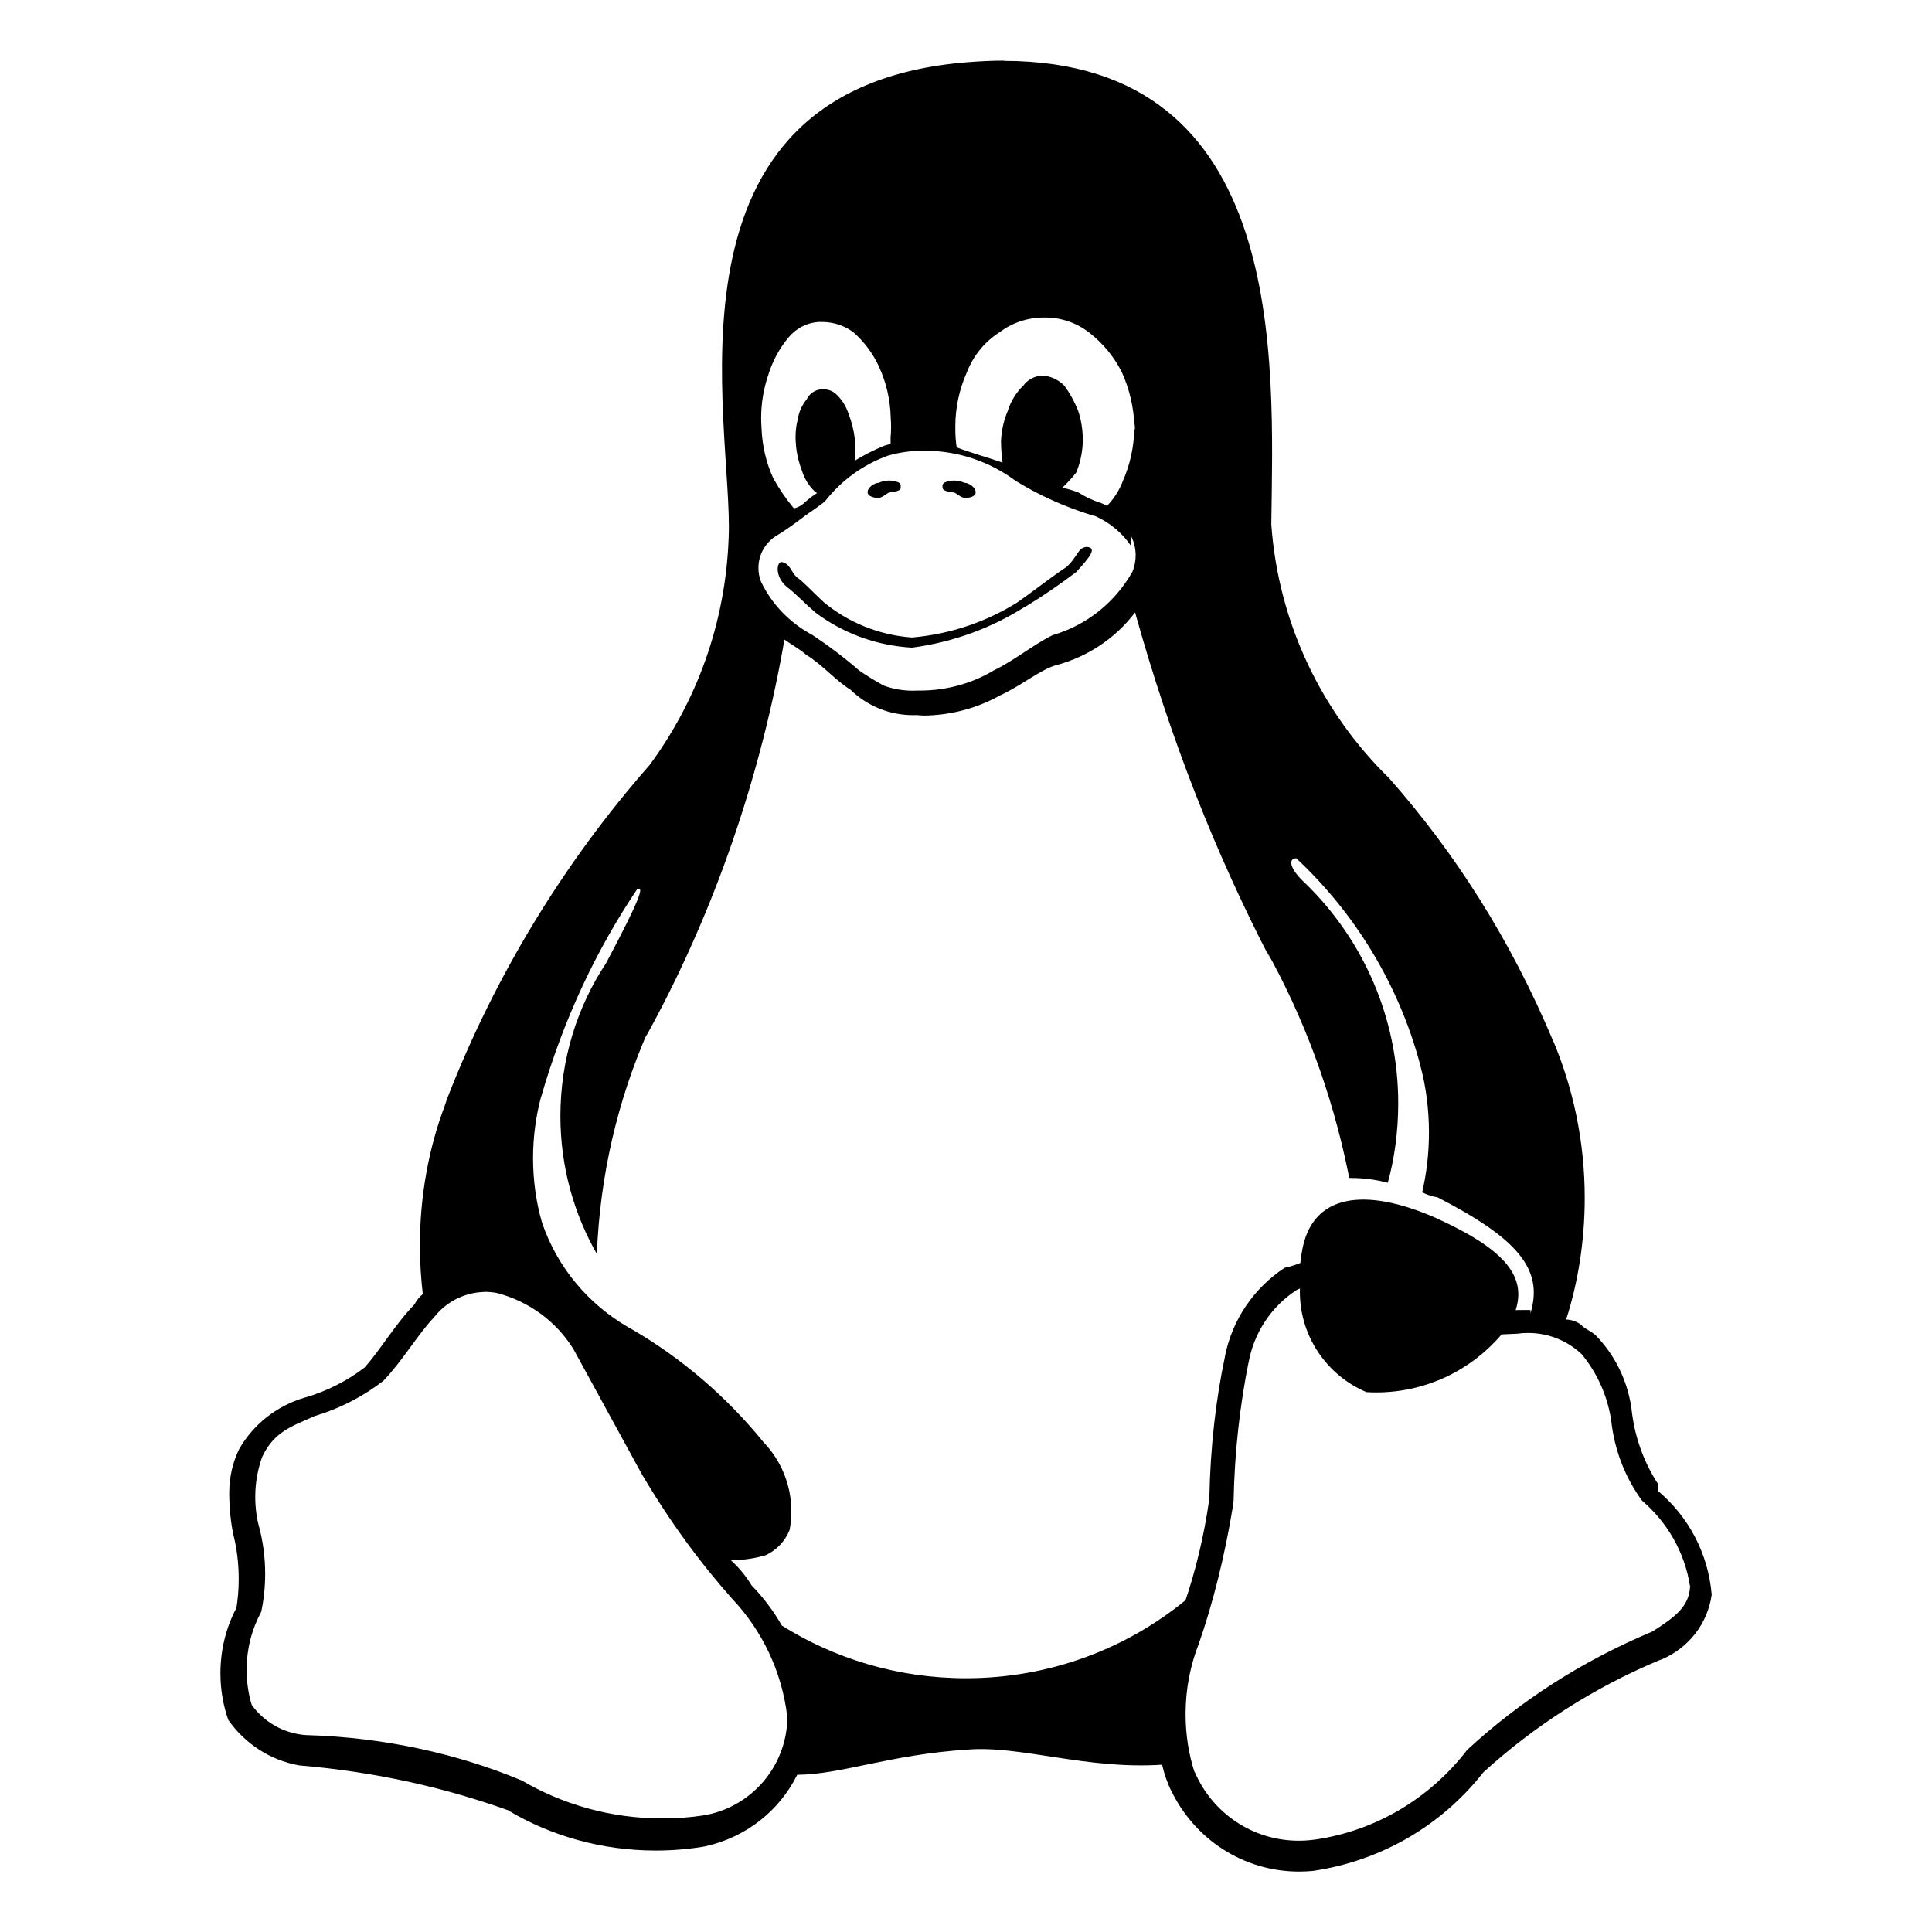
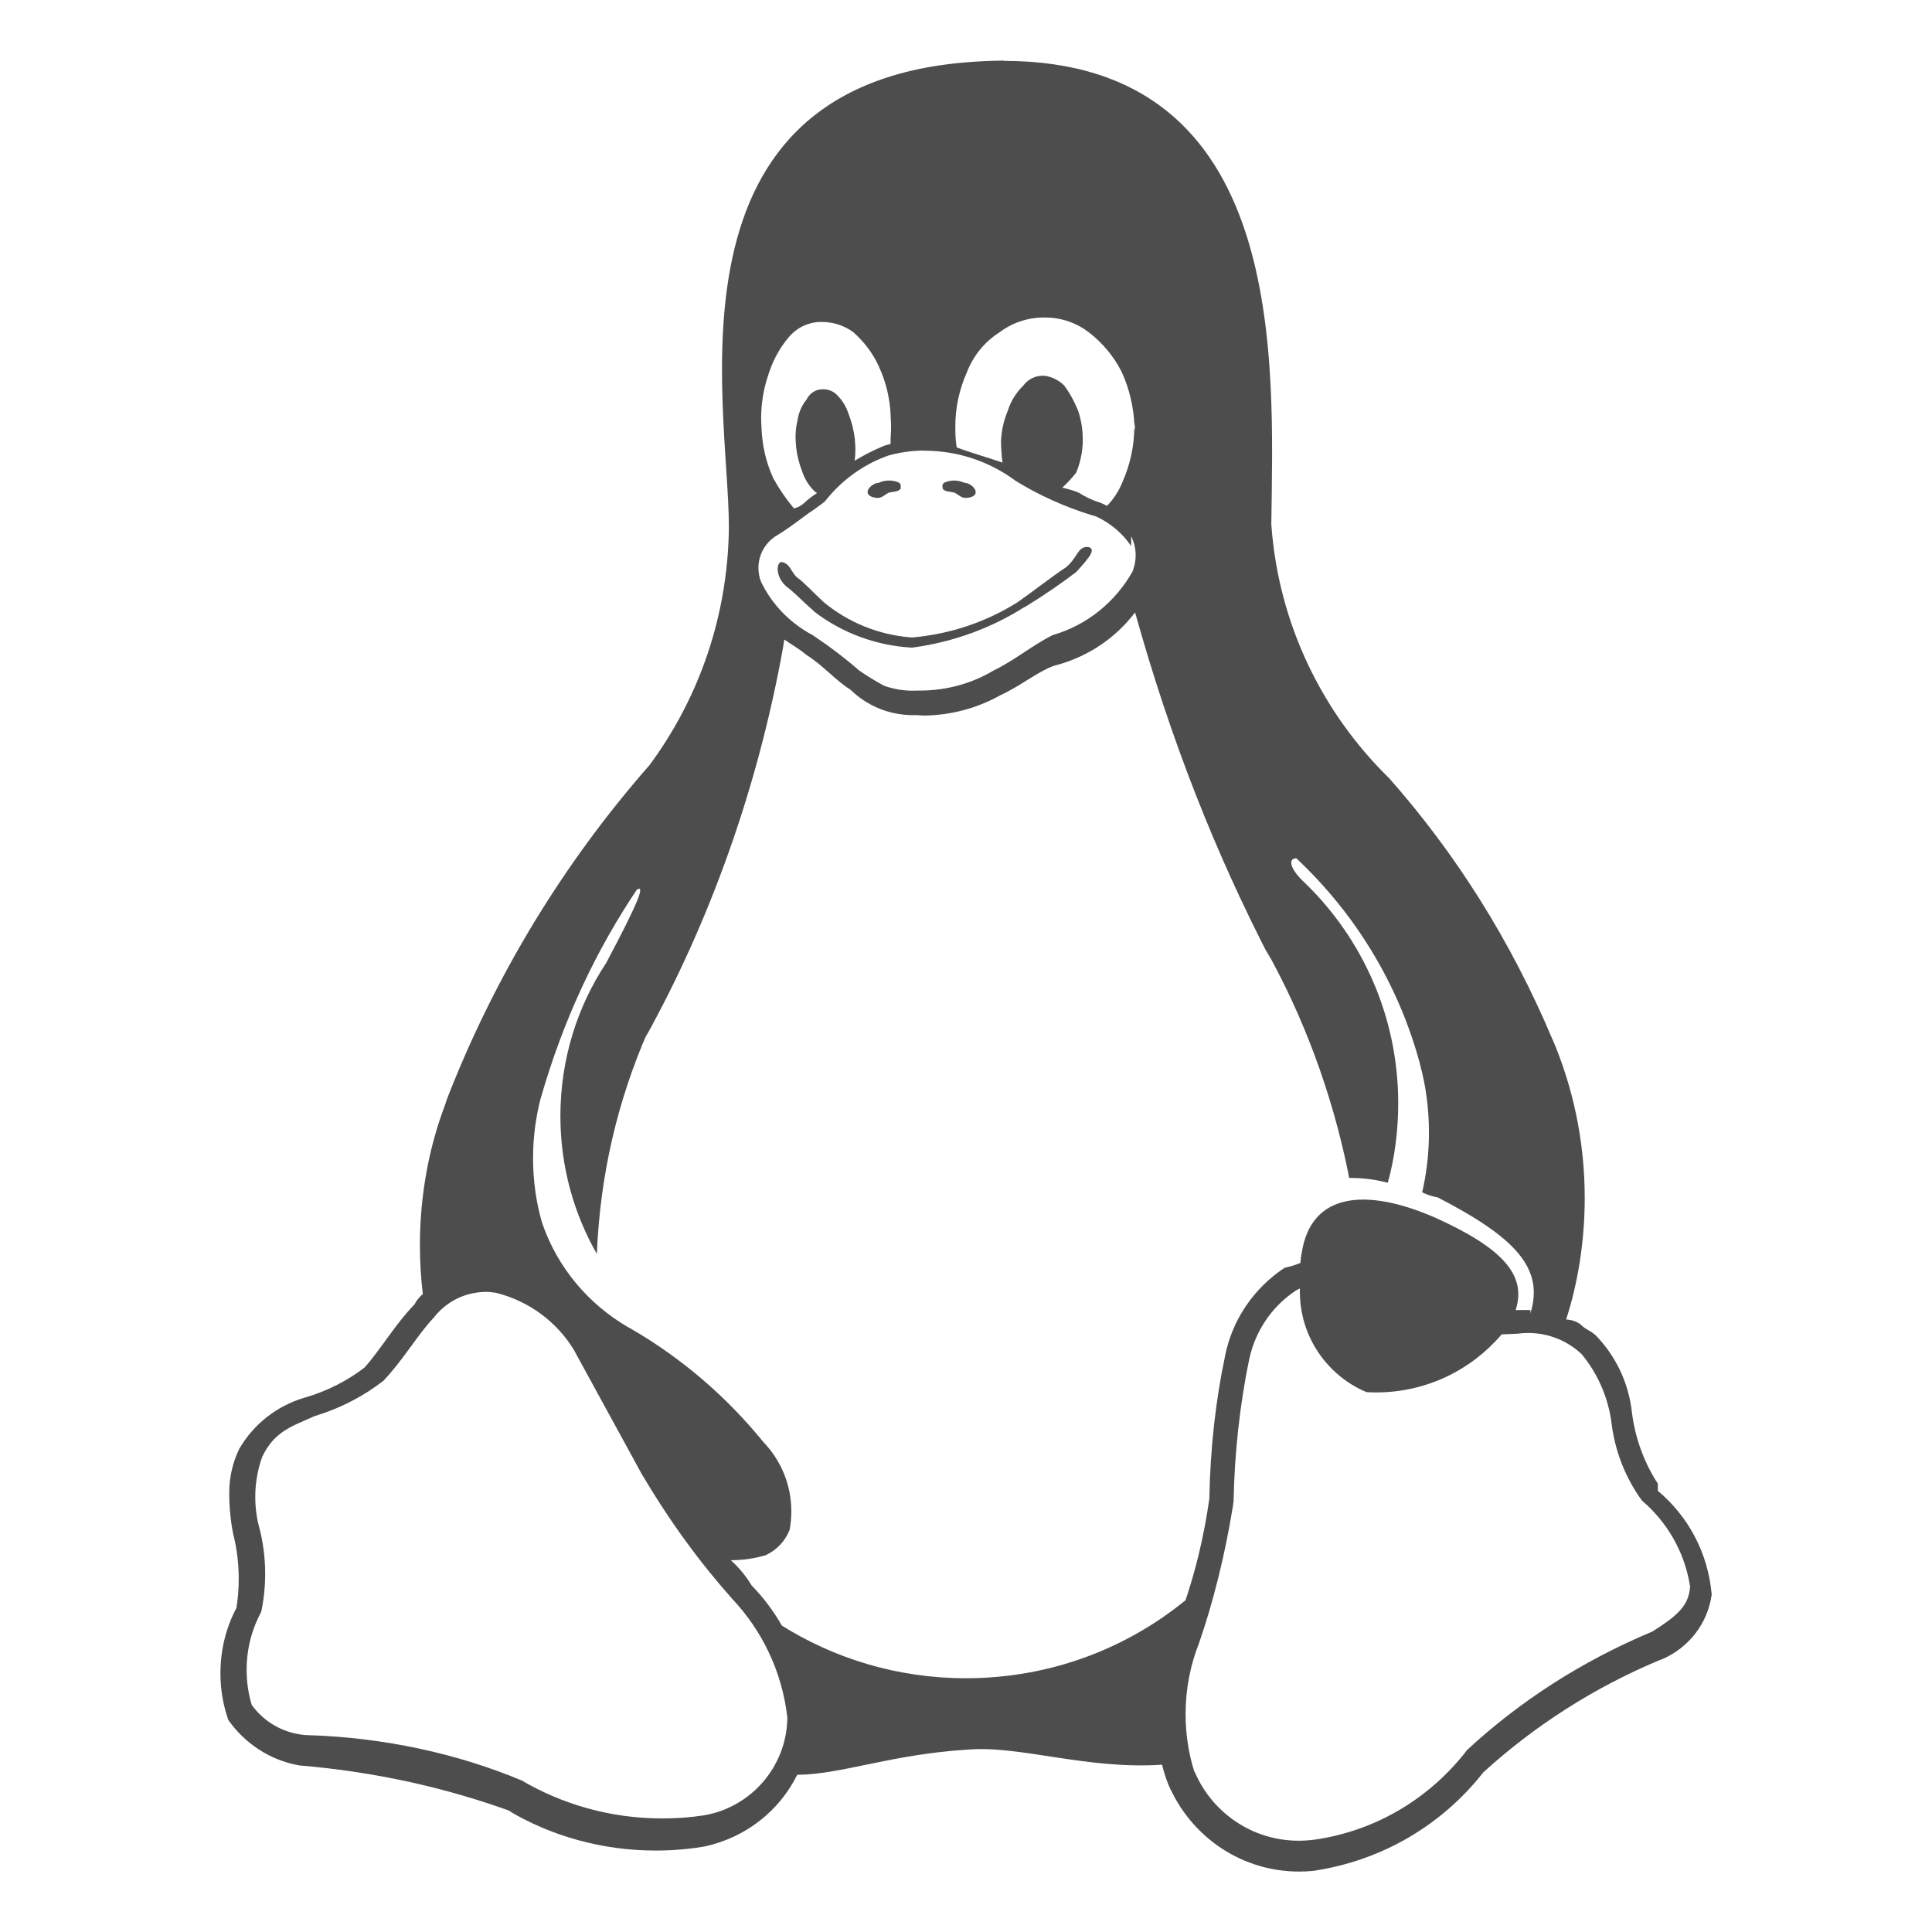
- <svg xmlns="http://www.w3.org/2000/svg" fill="#000000" width="800px" height="800px" viewBox="0 0 32 32" version="1.1">
+ <svg xmlns="http://www.w3.org/2000/svg" fill="#4D4D4D" width="800px" height="800px" viewBox="0 0 32 32" version="1.1">
  <path d="M14.923 8.080c-0.025 0.072-0.141 0.061-0.207 0.082-0.059 0.031-0.107 0.085-0.175 0.085-0.062 0-0.162-0.025-0.17-0.085-0.012-0.082 0.11-0.166 0.187-0.166 0.050-0.024 0.108-0.037 0.169-0.037 0.056 0 0.109 0.011 0.157 0.032l-0.003-0.001c0.022 0.009 0.038 0.030 0.038 0.055 0 0.003-0 0.005-0.001 0.008l0-0v0.025h0.004zM15.611 8.080v-0.027c-0.008-0.025 0.016-0.052 0.036-0.062 0.046-0.020 0.1-0.032 0.157-0.032 0.061 0 0.119 0.014 0.17 0.038l-0.002-0.001c0.079 0 0.2 0.084 0.187 0.169-0.007 0.061-0.106 0.082-0.169 0.082-0.069 0-0.115-0.054-0.176-0.085-0.065-0.023-0.182-0.010-0.204-0.081zM16.963 10.058c-0.532 0.337-1.161 0.574-1.835 0.666l-0.024 0.003c-0.606-0.035-1.157-0.248-1.607-0.588l0.007 0.005c-0.192-0.167-0.35-0.335-0.466-0.419-0.205-0.167-0.18-0.416-0.092-0.416 0.136 0.020 0.161 0.167 0.249 0.25 0.12 0.082 0.269 0.25 0.45 0.416 0.397 0.328 0.899 0.541 1.45 0.583l0.009 0.001c0.654-0.057 1.249-0.267 1.763-0.592l-0.016 0.010c0.244-0.169 0.556-0.417 0.81-0.584 0.195-0.17 0.186-0.334 0.349-0.334 0.16 0.020 0.043 0.167-0.184 0.415-0.246 0.188-0.527 0.381-0.818 0.56l-0.044 0.025zM8.017 21.397h0.012c0.069 0 0.137 0.007 0.203 0.019l-0.007-0.001c0.544 0.14 0.992 0.478 1.273 0.931l0.005 0.009 1.137 2.079 0.004 0.004c0.457 0.773 0.948 1.442 1.497 2.059l-0.011-0.013c0.49 0.52 0.82 1.196 0.909 1.946l0.002 0.016v0.008c-0.012 0.817-0.613 1.491-1.396 1.616l-0.009 0.001c-0.2 0.031-0.432 0.048-0.667 0.048-0.857 0-1.659-0.233-2.347-0.64l0.021 0.012c-1.053-0.441-2.275-0.714-3.555-0.752l-0.015-0c-0.372-0.025-0.696-0.215-0.901-0.496l-0.002-0.003c-0.054-0.174-0.085-0.374-0.085-0.582 0-0.35 0.088-0.679 0.244-0.966l-0.005 0.011v-0.005l0.003-0.004c0.041-0.188 0.065-0.405 0.065-0.627 0-0.274-0.036-0.539-0.104-0.791l0.005 0.021c-0.041-0.15-0.065-0.323-0.065-0.502 0-0.242 0.043-0.473 0.123-0.687l-0.004 0.014c0.2-0.417 0.495-0.5 0.862-0.666 0.438-0.133 0.819-0.334 1.151-0.593l-0.008 0.006h0.002v-0.003c0.32-0.335 0.556-0.751 0.835-1.047 0.195-0.249 0.492-0.41 0.827-0.42l0.002-0zM21.531 21.336c-0.001 0.017-0.001 0.038-0.001 0.059 0 0.743 0.449 1.381 1.091 1.658l0.012 0.005c0.048 0.003 0.104 0.005 0.16 0.005 0.831 0 1.575-0.371 2.075-0.957l0.003-0.004 0.264-0.012c0.053-0.008 0.114-0.012 0.176-0.012 0.341 0 0.652 0.132 0.883 0.348l-0.001-0.001 0.004 0.004c0.249 0.301 0.422 0.673 0.487 1.082l0.002 0.013c0.055 0.505 0.238 0.96 0.517 1.34l-0.005-0.008c0.416 0.356 0.705 0.85 0.793 1.411l0.002 0.013 0.004-0.009v0.022l-0.004-0.015c-0.019 0.327-0.231 0.495-0.622 0.744-1.184 0.497-2.201 1.158-3.077 1.968l0.007-0.006c-0.608 0.792-1.501 1.339-2.523 1.486l-0.021 0.002c-0.074 0.010-0.16 0.016-0.247 0.016-0.768 0-1.428-0.464-1.716-1.126l-0.005-0.012-0.006-0.004c-0.093-0.286-0.146-0.615-0.146-0.956 0-0.416 0.079-0.813 0.224-1.178l-0.008 0.022c0.234-0.668 0.435-1.466 0.568-2.288l0.011-0.083c0.016-0.812 0.104-1.593 0.258-2.35l-0.014 0.083c0.085-0.518 0.381-0.954 0.794-1.225l0.007-0.004 0.056-0.027zM18.8 10.142c0.6 2.147 1.339 4.002 2.247 5.757l-0.079-0.167c0.613 1.090 1.090 2.355 1.363 3.695l0.014 0.084c0.009-0 0.020-0 0.031-0 0.217 0 0.427 0.029 0.627 0.084l-0.017-0.004c0.11-0.395 0.173-0.848 0.173-1.316 0-1.426-0.587-2.716-1.533-3.639l-0.001-0.001c-0.275-0.25-0.29-0.419-0.154-0.419 0.971 0.91 1.689 2.078 2.045 3.394l0.012 0.051c0.089 0.329 0.14 0.707 0.14 1.097 0 0.351-0.041 0.693-0.119 1.020l0.006-0.030c0.074 0.038 0.16 0.067 0.251 0.083l0.006 0.001c1.29 0.667 1.766 1.172 1.537 1.921v-0.054c-0.075-0.004-0.15 0-0.225 0h-0.020c0.189-0.584-0.227-1.031-1.331-1.53-1.143-0.5-2.057-0.42-2.212 0.581-0.011 0.049-0.019 0.106-0.022 0.165l-0 0.003c-0.073 0.030-0.16 0.058-0.25 0.078l-0.011 0.002c-0.508 0.336-0.87 0.859-0.989 1.469l-0.002 0.014c-0.148 0.695-0.241 1.5-0.256 2.323l-0 0.012v0.004c-0.091 0.637-0.23 1.207-0.418 1.753l0.020-0.066c-0.983 0.804-2.251 1.29-3.634 1.29-1.13 0-2.184-0.325-3.073-0.887l0.024 0.014c-0.146-0.253-0.313-0.472-0.503-0.667l0.001 0.001c-0.097-0.16-0.211-0.297-0.342-0.415l-0.002-0.001c0.207-0 0.407-0.031 0.596-0.088l-0.015 0.004c0.18-0.085 0.318-0.232 0.391-0.412l0.002-0.005c0.018-0.093 0.029-0.199 0.029-0.308 0-0.445-0.175-0.848-0.461-1.146l0.001 0.001c-0.619-0.761-1.359-1.395-2.196-1.88l-0.038-0.020c-0.671-0.388-1.179-0.995-1.43-1.722l-0.007-0.022c-0.093-0.318-0.147-0.684-0.147-1.062 0-0.353 0.047-0.695 0.134-1.021l-0.006 0.027c0.377-1.314 0.921-2.461 1.62-3.496l-0.028 0.043c0.134-0.081 0.046 0.169-0.51 1.217-0.474 0.713-0.757 1.59-0.757 2.533 0 0.84 0.224 1.627 0.616 2.306l-0.012-0.022c0.052-1.309 0.345-2.537 0.834-3.659l-0.025 0.065c1.055-1.902 1.854-4.111 2.275-6.452l0.020-0.131c0.060 0.045 0.271 0.169 0.361 0.252 0.272 0.166 0.475 0.416 0.737 0.581 0.267 0.26 0.633 0.42 1.035 0.42 0.021 0 0.042-0 0.063-0.001l-0.003 0c0.049 0.004 0.094 0.008 0.137 0.008 0.459-0.009 0.887-0.132 1.259-0.342l-0.013 0.007c0.362-0.167 0.65-0.417 0.925-0.5h0.006c0.535-0.145 0.983-0.454 1.3-0.869l0.004-0.006zM15.301 7.465c0.003 0 0.006-0 0.009-0 0.569 0 1.094 0.187 1.517 0.503l-0.007-0.005c0.378 0.234 0.814 0.433 1.275 0.574l0.040 0.010h0.004c0.246 0.11 0.449 0.281 0.594 0.494l0.003 0.005v-0.164c0.046 0.092 0.074 0.201 0.074 0.316 0 0.098-0.020 0.191-0.055 0.276l0.002-0.005c-0.288 0.507-0.755 0.884-1.313 1.048l-0.016 0.004v0.002c-0.335 0.169-0.626 0.416-0.968 0.581-0.35 0.21-0.771 0.334-1.222 0.334-0.015 0-0.030-0-0.045-0l0.002 0c-0.022 0.001-0.048 0.002-0.074 0.002-0.174 0-0.342-0.031-0.496-0.089l0.010 0.003c-0.159-0.087-0.29-0.169-0.417-0.257l0.014 0.010c-0.227-0.199-0.477-0.39-0.739-0.565l-0.026-0.016v-0.006h-0.006c-0.375-0.199-0.67-0.504-0.852-0.876l-0.005-0.012c-0.027-0.067-0.042-0.145-0.042-0.226 0-0.218 0.112-0.41 0.281-0.522l0.002-0.001c0.28-0.169 0.475-0.339 0.604-0.42 0.13-0.092 0.179-0.127 0.22-0.164h0.002v-0.004c0.268-0.339 0.623-0.599 1.032-0.746l0.016-0.005c0.174-0.050 0.374-0.079 0.581-0.081h0.001zM13.589 5.333h0.045c0.188 0.004 0.361 0.067 0.501 0.17l-0.002-0.002c0.179 0.159 0.325 0.352 0.425 0.57l0.004 0.011c0.113 0.245 0.183 0.53 0.191 0.83l0 0.003v0.005c0.004 0.046 0.006 0.099 0.006 0.152 0 0.063-0.003 0.126-0.009 0.188l0.001-0.008v0.1c-0.037 0.009-0.070 0.022-0.104 0.030-0.191 0.079-0.352 0.163-0.505 0.258l0.014-0.008c0.008-0.055 0.012-0.118 0.012-0.182 0-0.053-0.003-0.106-0.009-0.158l0.001 0.006v-0.019c-0.018-0.154-0.054-0.295-0.107-0.428l0.004 0.011c-0.041-0.132-0.113-0.244-0.207-0.333l-0-0c-0.055-0.050-0.128-0.081-0.209-0.081-0.007 0-0.014 0-0.021 0.001l0.001-0h-0.026c-0.103 0.011-0.189 0.075-0.232 0.163l-0.001 0.002c-0.077 0.093-0.13 0.208-0.15 0.334l-0 0.004c-0.023 0.086-0.035 0.185-0.035 0.287 0 0.044 0.002 0.088 0.007 0.131l-0-0.005v0.019c0.016 0.154 0.052 0.296 0.104 0.428l-0.004-0.011c0.042 0.132 0.113 0.245 0.207 0.335l0 0c0.012 0.012 0.026 0.022 0.042 0.030l0.001 0c-0.083 0.053-0.155 0.109-0.221 0.171l0.001-0.001c-0.045 0.040-0.1 0.070-0.161 0.084l-0.003 0.001c-0.123-0.147-0.237-0.312-0.335-0.486l-0.008-0.016c-0.113-0.245-0.183-0.529-0.194-0.83l-0-0.004c-0.004-0.048-0.006-0.104-0.006-0.161 0-0.241 0.039-0.473 0.11-0.69l-0.004 0.016c0.074-0.258 0.195-0.481 0.356-0.671l-0.002 0.003c0.127-0.15 0.313-0.245 0.522-0.25h0.001zM17.291 5.259h0.016c0.001 0 0.002 0 0.004 0 0.275 0 0.527 0.093 0.729 0.249l-0.003-0.002c0.229 0.177 0.413 0.4 0.542 0.655l0.005 0.011c0.121 0.266 0.196 0.575 0.207 0.901l0 0.004c0-0.025 0.007-0.050 0.007-0.075v0.131l-0.005-0.026-0.005-0.030c-0.003 0.32-0.071 0.622-0.193 0.897l0.006-0.014c-0.062 0.163-0.152 0.303-0.266 0.419l0-0c-0.030-0.018-0.067-0.035-0.104-0.050l-0.006-0.002c-0.135-0.042-0.253-0.099-0.36-0.169l0.005 0.003c-0.077-0.032-0.169-0.060-0.264-0.081l-0.011-0.002c0.081-0.076 0.156-0.157 0.225-0.243l0.004-0.005c0.063-0.148 0.102-0.319 0.11-0.499l0-0.003v-0.025c0-0.008 0-0.016 0-0.025 0-0.17-0.028-0.333-0.080-0.485l0.003 0.011c-0.063-0.159-0.14-0.296-0.232-0.421l0.004 0.005c-0.087-0.088-0.202-0.148-0.331-0.165l-0.003-0h-0.020c-0.001 0-0.003-0-0.004-0-0.132 0-0.25 0.065-0.322 0.164l-0.001 0.001c-0.116 0.113-0.204 0.253-0.254 0.41l-0.002 0.007c-0.063 0.147-0.104 0.318-0.112 0.496l-0 0.003v0.024c0.002 0.12 0.011 0.236 0.027 0.349l-0.002-0.015c-0.241-0.084-0.547-0.169-0.759-0.252-0.012-0.073-0.020-0.159-0.022-0.247l-0-0.003v-0.025c-0.001-0.020-0.001-0.043-0.001-0.066 0-0.324 0.069-0.631 0.194-0.908l-0.006 0.014c0.106-0.279 0.293-0.508 0.532-0.663l0.005-0.003c0.204-0.156 0.462-0.25 0.742-0.25h0zM16.63 1.004c-0.194 0-0.394 0.010-0.6 0.026-5.281 0.416-3.88 6.007-3.961 7.87-0.050 1.426-0.534 2.729-1.325 3.792l0.013-0.018c-1.407 1.602-2.555 3.474-3.351 5.523l-0.043 0.127c-0.258 0.685-0.408 1.476-0.408 2.302 0 0.285 0.018 0.566 0.052 0.841l-0.003-0.033c-0.056 0.046-0.103 0.102-0.136 0.166l-0.001 0.003c-0.325 0.335-0.562 0.75-0.829 1.048-0.283 0.217-0.615 0.388-0.975 0.494l-0.021 0.005c-0.464 0.139-0.842 0.442-1.075 0.841l-0.005 0.009c-0.104 0.212-0.165 0.461-0.165 0.725 0 0.010 0 0.019 0 0.029l-0-0.001c0.002 0.238 0.026 0.469 0.073 0.693l-0.004-0.023c0.056 0.219 0.088 0.471 0.088 0.73 0 0.17-0.014 0.337-0.041 0.5l0.002-0.018c-0.167 0.313-0.264 0.685-0.264 1.080 0 0.278 0.048 0.544 0.137 0.791l-0.005-0.016c0.273 0.388 0.686 0.662 1.164 0.749l0.011 0.002c1.274 0.107 2.451 0.373 3.561 0.78l-0.094-0.030c0.698 0.415 1.539 0.66 2.436 0.66 0.294 0 0.582-0.026 0.862-0.077l-0.029 0.004c0.667-0.151 1.211-0.586 1.504-1.169l0.006-0.013c0.734-0.004 1.537-0.336 2.824-0.417 0.873-0.072 1.967 0.334 3.22 0.25 0.037 0.159 0.086 0.298 0.148 0.429l-0.006-0.013 0.004 0.004c0.384 0.804 1.19 1.35 2.124 1.35 0.081 0 0.161-0.004 0.24-0.012l-0.010 0.001c1.151-0.17 2.139-0.768 2.813-1.623l0.007-0.009c0.843-0.768 1.827-1.401 2.905-1.853l0.067-0.025c0.432-0.191 0.742-0.585 0.81-1.059l0.001-0.007c-0.059-0.694-0.392-1.299-0.888-1.716l-0.004-0.003v-0.121l-0.004-0.004c-0.214-0.33-0.364-0.722-0.421-1.142l-0.002-0.015c-0.053-0.513-0.278-0.966-0.615-1.307l0 0h-0.004c-0.074-0.067-0.154-0.084-0.235-0.169-0.066-0.047-0.148-0.076-0.237-0.080l-0.001-0c0.195-0.602 0.308-1.294 0.308-2.013 0-0.94-0.193-1.835-0.541-2.647l0.017 0.044c-0.704-1.672-1.619-3.111-2.732-4.369l0.014 0.017c-1.105-1.082-1.828-2.551-1.948-4.187l-0.001-0.021c0.033-2.689 0.295-7.664-4.429-7.671z" />
</svg>
